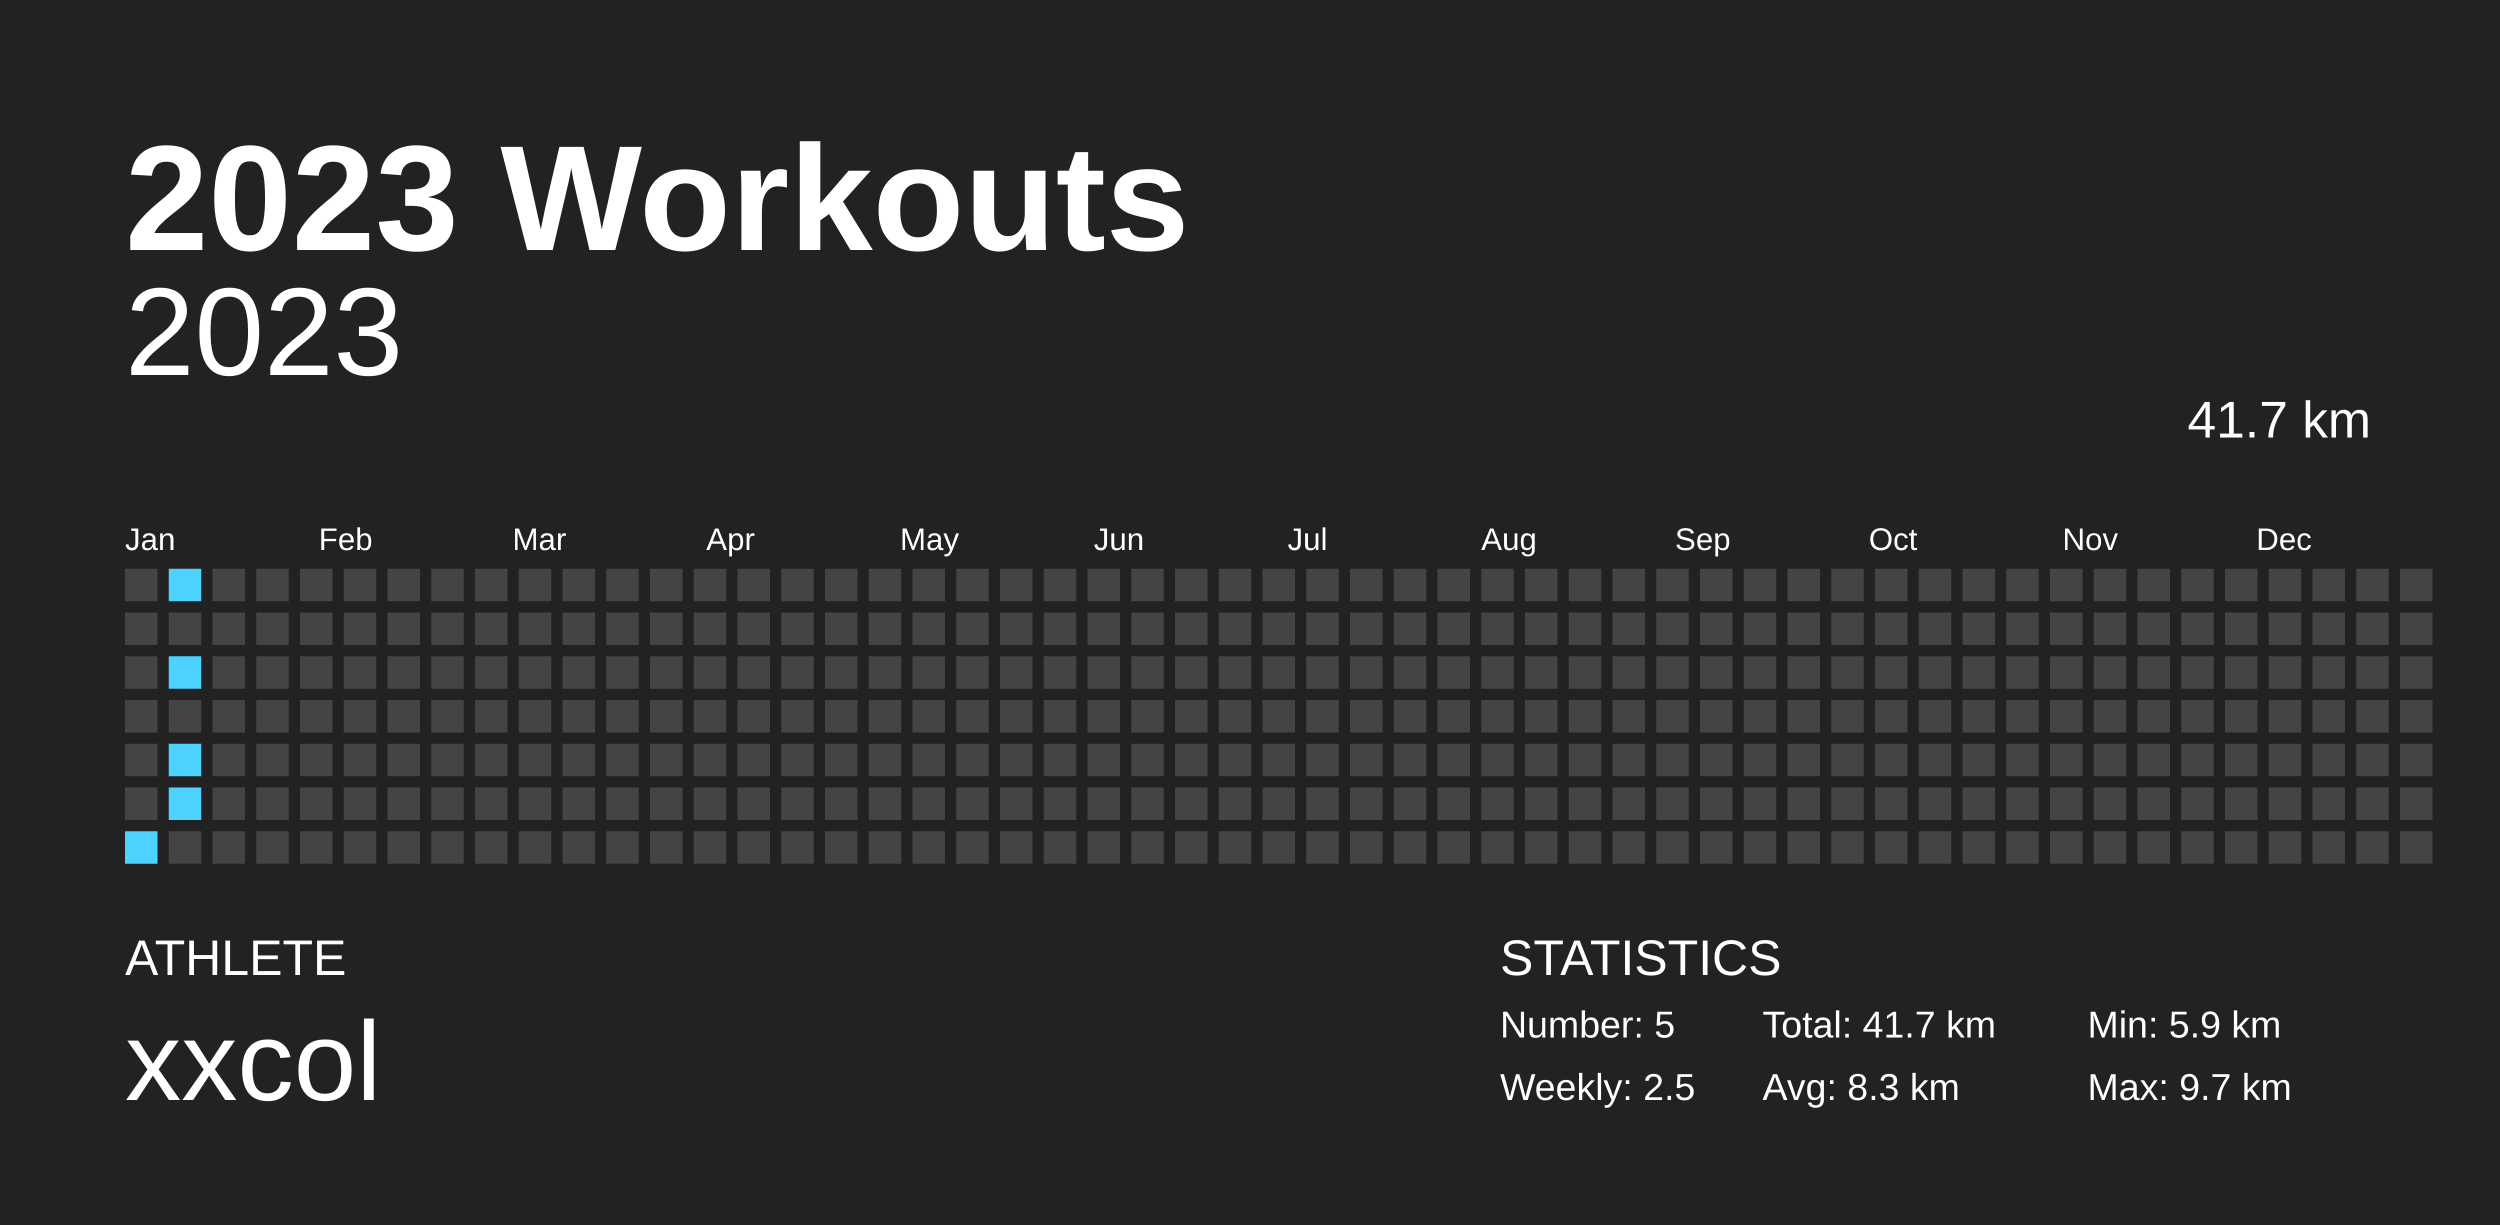
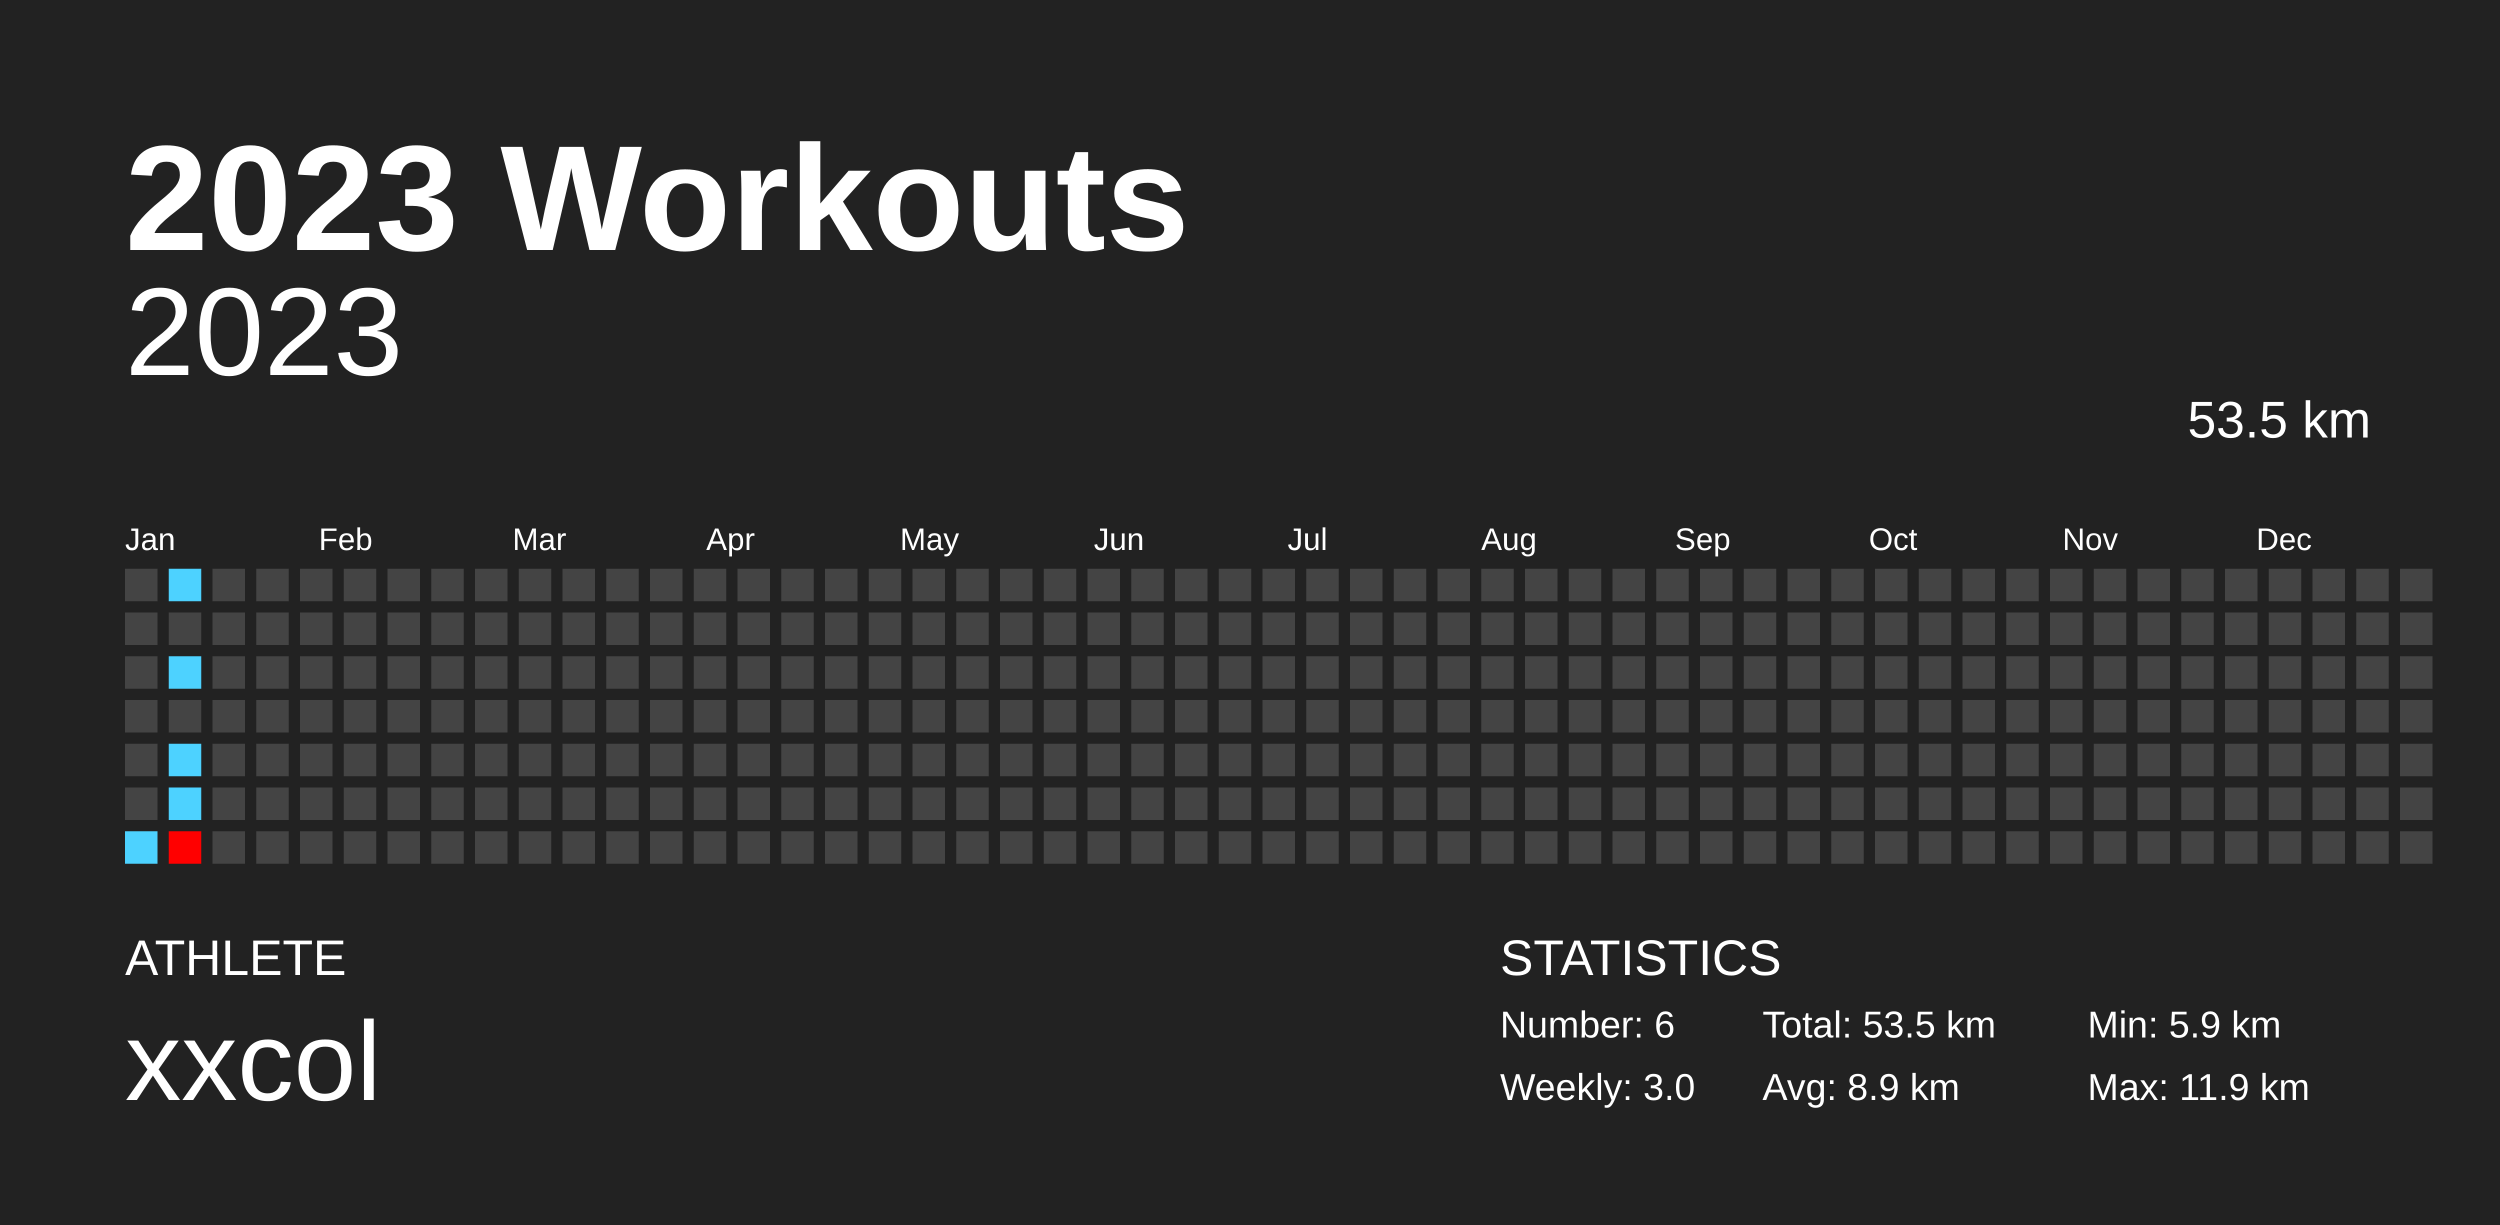
<svg xmlns="http://www.w3.org/2000/svg" baseProfile="full" height="98mm" version="1.1" viewBox="0,0,200,98" width="200mm">
  <defs />
  <rect fill="#222222" height="98" width="200" x="0" y="0" />
  <text fill="#FFFFFF" style="font-size:12px; font-family:Arial; font-weight:bold;" x="10" y="20">2023 Workouts</text>
  <text fill="#FFFFFF" style="font-size:4px; font-family:Arial" x="10" y="78">ATHLETE</text>
  <text fill="#FFFFFF" style="font-size:9px; font-family:Arial" x="10" y="88">xxcol</text>
  <text fill="#FFFFFF" style="font-size:4px; font-family:Arial" x="120" y="78">STATISTICS</text>
-   <text fill="#FFFFFF" style="font-size:3px; font-family:Arial" x="120" y="83">Number: 5</text>
-   <text fill="#FFFFFF" style="font-size:3px; font-family:Arial" x="120" y="88">Weekly: 2.5</text>
-   <text fill="#FFFFFF" style="font-size:3px; font-family:Arial" x="141" y="83">Total: 41.7 km</text>
-   <text fill="#FFFFFF" style="font-size:3px; font-family:Arial" x="141" y="88">Avg: 8.3 km</text>
+   <text fill="#FFFFFF" style="font-size:3px; font-family:Arial" x="120" y="83">Number: 6</text>
+   <text fill="#FFFFFF" style="font-size:3px; font-family:Arial" x="120" y="88">Weekly: 3.0</text>
+   <text fill="#FFFFFF" style="font-size:3px; font-family:Arial" x="141" y="83">Total: 53.5 km</text>
+   <text fill="#FFFFFF" style="font-size:3px; font-family:Arial" x="141" y="88">Avg: 8.9 km</text>
  <text fill="#FFFFFF" style="font-size:3px; font-family:Arial" x="167" y="83">Min: 5.9 km</text>
-   <text fill="#FFFFFF" style="font-size:3px; font-family:Arial" x="167" y="88">Max: 9.7 km</text>
+   <text fill="#FFFFFF" style="font-size:3px; font-family:Arial" x="167" y="88">Max: 11.9 km</text>
  <text alignment-baseline="hanging" fill="#FFFFFF" style="font-size:10.0px; font-family:Arial;" x="10" y="30">2023</text>
-   <text alignment-baseline="hanging" fill="#FFFFFF" style="font-size:4.125px; font-family:Arial;" x="175" y="35">41.7 km</text>
+   <text alignment-baseline="hanging" fill="#FFFFFF" style="font-size:4.125px; font-family:Arial;" x="175" y="35">53.5 km</text>
  <text fill="#FFFFFF" style="font-size:2.5px; font-family:Arial" x="10.0" y="44">Jan</text>
  <text fill="#FFFFFF" style="font-size:2.5px; font-family:Arial" x="25.5" y="44">Feb</text>
  <text fill="#FFFFFF" style="font-size:2.5px; font-family:Arial" x="41.0" y="44">Mar</text>
  <text fill="#FFFFFF" style="font-size:2.5px; font-family:Arial" x="56.5" y="44">Apr</text>
  <text fill="#FFFFFF" style="font-size:2.5px; font-family:Arial" x="72.0" y="44">May</text>
  <text fill="#FFFFFF" style="font-size:2.5px; font-family:Arial" x="87.5" y="44">Jun</text>
  <text fill="#FFFFFF" style="font-size:2.5px; font-family:Arial" x="103.0" y="44">Jul</text>
  <text fill="#FFFFFF" style="font-size:2.5px; font-family:Arial" x="118.5" y="44">Aug</text>
  <text fill="#FFFFFF" style="font-size:2.5px; font-family:Arial" x="134.0" y="44">Sep</text>
  <text fill="#FFFFFF" style="font-size:2.5px; font-family:Arial" x="149.5" y="44">Oct</text>
  <text fill="#FFFFFF" style="font-size:2.5px; font-family:Arial" x="165.0" y="44">Nov</text>
  <text fill="#FFFFFF" style="font-size:2.5px; font-family:Arial" x="180.5" y="44">Dec</text>
  <rect fill="#444444" height="2.6" width="2.6" x="10.0" y="45.5" />
  <rect fill="#444444" height="2.6" width="2.6" x="10.0" y="49.0" />
  <rect fill="#444444" height="2.6" width="2.6" x="10.0" y="52.5" />
  <rect fill="#444444" height="2.6" width="2.6" x="10.0" y="56.0" />
  <rect fill="#444444" height="2.6" width="2.6" x="10.0" y="59.5" />
  <rect fill="#444444" height="2.6" width="2.6" x="10.0" y="63.0" />
  <rect fill="#4dd2ff" height="2.6" width="2.6" x="10.0" y="66.5" />
  <rect fill="#4dd2ff" height="2.6" width="2.6" x="13.5" y="45.5" />
  <rect fill="#444444" height="2.6" width="2.6" x="13.5" y="49.0" />
  <rect fill="#4dd2ff" height="2.6" width="2.6" x="13.5" y="52.5" />
  <rect fill="#444444" height="2.6" width="2.6" x="13.5" y="56.0" />
  <rect fill="#4dd2ff" height="2.6" width="2.6" x="13.5" y="59.5" />
  <rect fill="#4dd2ff" height="2.6" width="2.6" x="13.5" y="63.0" />
-   <rect fill="#444444" height="2.6" width="2.6" x="13.5" y="66.5" />
+   <rect fill="#ff0000" height="2.6" width="2.6" x="13.5" y="66.5" />
  <rect fill="#444444" height="2.6" width="2.6" x="17.0" y="45.5" />
  <rect fill="#444444" height="2.6" width="2.6" x="17.0" y="49.0" />
  <rect fill="#444444" height="2.6" width="2.6" x="17.0" y="52.5" />
  <rect fill="#444444" height="2.6" width="2.6" x="17.0" y="56.0" />
  <rect fill="#444444" height="2.6" width="2.6" x="17.0" y="59.5" />
  <rect fill="#444444" height="2.6" width="2.6" x="17.0" y="63.0" />
  <rect fill="#444444" height="2.6" width="2.6" x="17.0" y="66.5" />
  <rect fill="#444444" height="2.6" width="2.6" x="20.5" y="45.5" />
  <rect fill="#444444" height="2.6" width="2.6" x="20.5" y="49.0" />
  <rect fill="#444444" height="2.6" width="2.6" x="20.5" y="52.5" />
  <rect fill="#444444" height="2.6" width="2.6" x="20.5" y="56.0" />
  <rect fill="#444444" height="2.6" width="2.6" x="20.5" y="59.5" />
  <rect fill="#444444" height="2.6" width="2.6" x="20.5" y="63.0" />
  <rect fill="#444444" height="2.6" width="2.6" x="20.5" y="66.5" />
  <rect fill="#444444" height="2.6" width="2.6" x="24.0" y="45.5" />
  <rect fill="#444444" height="2.6" width="2.6" x="24.0" y="49.0" />
  <rect fill="#444444" height="2.6" width="2.6" x="24.0" y="52.5" />
  <rect fill="#444444" height="2.6" width="2.6" x="24.0" y="56.0" />
  <rect fill="#444444" height="2.6" width="2.6" x="24.0" y="59.5" />
  <rect fill="#444444" height="2.6" width="2.6" x="24.0" y="63.0" />
  <rect fill="#444444" height="2.6" width="2.6" x="24.0" y="66.5" />
  <rect fill="#444444" height="2.6" width="2.6" x="27.5" y="45.5" />
  <rect fill="#444444" height="2.6" width="2.6" x="27.5" y="49.0" />
  <rect fill="#444444" height="2.6" width="2.6" x="27.5" y="52.5" />
  <rect fill="#444444" height="2.6" width="2.6" x="27.5" y="56.0" />
  <rect fill="#444444" height="2.6" width="2.6" x="27.5" y="59.5" />
  <rect fill="#444444" height="2.6" width="2.6" x="27.5" y="63.0" />
  <rect fill="#444444" height="2.6" width="2.6" x="27.5" y="66.5" />
  <rect fill="#444444" height="2.6" width="2.6" x="31.0" y="45.5" />
  <rect fill="#444444" height="2.6" width="2.6" x="31.0" y="49.0" />
  <rect fill="#444444" height="2.6" width="2.6" x="31.0" y="52.5" />
  <rect fill="#444444" height="2.6" width="2.6" x="31.0" y="56.0" />
  <rect fill="#444444" height="2.6" width="2.6" x="31.0" y="59.5" />
  <rect fill="#444444" height="2.6" width="2.6" x="31.0" y="63.0" />
  <rect fill="#444444" height="2.6" width="2.6" x="31.0" y="66.5" />
  <rect fill="#444444" height="2.6" width="2.6" x="34.5" y="45.5" />
  <rect fill="#444444" height="2.6" width="2.6" x="34.5" y="49.0" />
  <rect fill="#444444" height="2.6" width="2.6" x="34.5" y="52.5" />
  <rect fill="#444444" height="2.6" width="2.6" x="34.5" y="56.0" />
  <rect fill="#444444" height="2.6" width="2.6" x="34.5" y="59.5" />
  <rect fill="#444444" height="2.6" width="2.6" x="34.5" y="63.0" />
  <rect fill="#444444" height="2.6" width="2.6" x="34.5" y="66.5" />
  <rect fill="#444444" height="2.6" width="2.6" x="38.0" y="45.5" />
  <rect fill="#444444" height="2.6" width="2.6" x="38.0" y="49.0" />
  <rect fill="#444444" height="2.6" width="2.6" x="38.0" y="52.5" />
  <rect fill="#444444" height="2.6" width="2.6" x="38.0" y="56.0" />
  <rect fill="#444444" height="2.6" width="2.6" x="38.0" y="59.5" />
  <rect fill="#444444" height="2.6" width="2.6" x="38.0" y="63.0" />
  <rect fill="#444444" height="2.6" width="2.6" x="38.0" y="66.5" />
  <rect fill="#444444" height="2.6" width="2.6" x="41.5" y="45.5" />
  <rect fill="#444444" height="2.6" width="2.6" x="41.5" y="49.0" />
  <rect fill="#444444" height="2.6" width="2.6" x="41.5" y="52.5" />
  <rect fill="#444444" height="2.6" width="2.6" x="41.5" y="56.0" />
  <rect fill="#444444" height="2.6" width="2.6" x="41.5" y="59.5" />
  <rect fill="#444444" height="2.6" width="2.6" x="41.5" y="63.0" />
  <rect fill="#444444" height="2.6" width="2.6" x="41.5" y="66.5" />
  <rect fill="#444444" height="2.6" width="2.6" x="45.0" y="45.5" />
  <rect fill="#444444" height="2.6" width="2.6" x="45.0" y="49.0" />
  <rect fill="#444444" height="2.6" width="2.6" x="45.0" y="52.5" />
  <rect fill="#444444" height="2.6" width="2.6" x="45.0" y="56.0" />
  <rect fill="#444444" height="2.6" width="2.6" x="45.0" y="59.5" />
  <rect fill="#444444" height="2.6" width="2.6" x="45.0" y="63.0" />
  <rect fill="#444444" height="2.6" width="2.6" x="45.0" y="66.5" />
  <rect fill="#444444" height="2.6" width="2.6" x="48.5" y="45.5" />
  <rect fill="#444444" height="2.6" width="2.6" x="48.5" y="49.0" />
  <rect fill="#444444" height="2.6" width="2.6" x="48.5" y="52.5" />
  <rect fill="#444444" height="2.6" width="2.6" x="48.5" y="56.0" />
  <rect fill="#444444" height="2.6" width="2.6" x="48.5" y="59.5" />
  <rect fill="#444444" height="2.6" width="2.6" x="48.5" y="63.0" />
  <rect fill="#444444" height="2.6" width="2.6" x="48.5" y="66.5" />
  <rect fill="#444444" height="2.6" width="2.6" x="52.0" y="45.5" />
  <rect fill="#444444" height="2.6" width="2.6" x="52.0" y="49.0" />
  <rect fill="#444444" height="2.6" width="2.6" x="52.0" y="52.5" />
  <rect fill="#444444" height="2.6" width="2.6" x="52.0" y="56.0" />
  <rect fill="#444444" height="2.6" width="2.6" x="52.0" y="59.5" />
  <rect fill="#444444" height="2.6" width="2.6" x="52.0" y="63.0" />
  <rect fill="#444444" height="2.6" width="2.6" x="52.0" y="66.5" />
  <rect fill="#444444" height="2.6" width="2.6" x="55.5" y="45.5" />
  <rect fill="#444444" height="2.6" width="2.6" x="55.5" y="49.0" />
  <rect fill="#444444" height="2.6" width="2.6" x="55.5" y="52.5" />
  <rect fill="#444444" height="2.6" width="2.6" x="55.5" y="56.0" />
  <rect fill="#444444" height="2.6" width="2.6" x="55.5" y="59.5" />
  <rect fill="#444444" height="2.6" width="2.6" x="55.5" y="63.0" />
  <rect fill="#444444" height="2.6" width="2.6" x="55.5" y="66.5" />
  <rect fill="#444444" height="2.6" width="2.6" x="59.0" y="45.5" />
  <rect fill="#444444" height="2.6" width="2.6" x="59.0" y="49.0" />
  <rect fill="#444444" height="2.6" width="2.6" x="59.0" y="52.5" />
  <rect fill="#444444" height="2.6" width="2.6" x="59.0" y="56.0" />
  <rect fill="#444444" height="2.6" width="2.6" x="59.0" y="59.5" />
  <rect fill="#444444" height="2.6" width="2.6" x="59.0" y="63.0" />
  <rect fill="#444444" height="2.6" width="2.6" x="59.0" y="66.5" />
  <rect fill="#444444" height="2.6" width="2.6" x="62.5" y="45.5" />
  <rect fill="#444444" height="2.6" width="2.6" x="62.5" y="49.0" />
  <rect fill="#444444" height="2.6" width="2.6" x="62.5" y="52.5" />
  <rect fill="#444444" height="2.6" width="2.6" x="62.5" y="56.0" />
  <rect fill="#444444" height="2.6" width="2.6" x="62.5" y="59.5" />
  <rect fill="#444444" height="2.6" width="2.6" x="62.5" y="63.0" />
  <rect fill="#444444" height="2.6" width="2.6" x="62.5" y="66.5" />
  <rect fill="#444444" height="2.6" width="2.6" x="66.0" y="45.5" />
  <rect fill="#444444" height="2.6" width="2.6" x="66.0" y="49.0" />
  <rect fill="#444444" height="2.6" width="2.6" x="66.0" y="52.5" />
  <rect fill="#444444" height="2.6" width="2.6" x="66.0" y="56.0" />
  <rect fill="#444444" height="2.6" width="2.6" x="66.0" y="59.5" />
  <rect fill="#444444" height="2.6" width="2.6" x="66.0" y="63.0" />
  <rect fill="#444444" height="2.6" width="2.6" x="66.0" y="66.5" />
  <rect fill="#444444" height="2.6" width="2.6" x="69.5" y="45.5" />
  <rect fill="#444444" height="2.6" width="2.6" x="69.5" y="49.0" />
  <rect fill="#444444" height="2.6" width="2.6" x="69.5" y="52.5" />
  <rect fill="#444444" height="2.6" width="2.6" x="69.5" y="56.0" />
  <rect fill="#444444" height="2.6" width="2.6" x="69.5" y="59.5" />
  <rect fill="#444444" height="2.6" width="2.6" x="69.5" y="63.0" />
  <rect fill="#444444" height="2.6" width="2.6" x="69.5" y="66.5" />
  <rect fill="#444444" height="2.6" width="2.6" x="73.0" y="45.5" />
  <rect fill="#444444" height="2.6" width="2.6" x="73.0" y="49.0" />
  <rect fill="#444444" height="2.6" width="2.6" x="73.0" y="52.5" />
  <rect fill="#444444" height="2.6" width="2.6" x="73.0" y="56.0" />
  <rect fill="#444444" height="2.6" width="2.6" x="73.0" y="59.5" />
  <rect fill="#444444" height="2.6" width="2.6" x="73.0" y="63.0" />
  <rect fill="#444444" height="2.6" width="2.6" x="73.0" y="66.5" />
  <rect fill="#444444" height="2.6" width="2.6" x="76.5" y="45.5" />
  <rect fill="#444444" height="2.6" width="2.6" x="76.5" y="49.0" />
  <rect fill="#444444" height="2.6" width="2.6" x="76.5" y="52.5" />
  <rect fill="#444444" height="2.6" width="2.6" x="76.5" y="56.0" />
  <rect fill="#444444" height="2.6" width="2.6" x="76.5" y="59.5" />
  <rect fill="#444444" height="2.6" width="2.6" x="76.5" y="63.0" />
  <rect fill="#444444" height="2.6" width="2.6" x="76.5" y="66.5" />
  <rect fill="#444444" height="2.6" width="2.6" x="80.0" y="45.5" />
  <rect fill="#444444" height="2.6" width="2.6" x="80.0" y="49.0" />
  <rect fill="#444444" height="2.6" width="2.6" x="80.0" y="52.5" />
  <rect fill="#444444" height="2.6" width="2.6" x="80.0" y="56.0" />
  <rect fill="#444444" height="2.6" width="2.6" x="80.0" y="59.5" />
  <rect fill="#444444" height="2.6" width="2.6" x="80.0" y="63.0" />
  <rect fill="#444444" height="2.6" width="2.6" x="80.0" y="66.5" />
  <rect fill="#444444" height="2.6" width="2.6" x="83.5" y="45.5" />
  <rect fill="#444444" height="2.6" width="2.6" x="83.5" y="49.0" />
  <rect fill="#444444" height="2.6" width="2.6" x="83.5" y="52.5" />
  <rect fill="#444444" height="2.6" width="2.6" x="83.5" y="56.0" />
  <rect fill="#444444" height="2.6" width="2.6" x="83.5" y="59.5" />
  <rect fill="#444444" height="2.6" width="2.6" x="83.5" y="63.0" />
  <rect fill="#444444" height="2.6" width="2.6" x="83.5" y="66.5" />
  <rect fill="#444444" height="2.6" width="2.6" x="87.0" y="45.5" />
  <rect fill="#444444" height="2.6" width="2.6" x="87.0" y="49.0" />
  <rect fill="#444444" height="2.6" width="2.6" x="87.0" y="52.5" />
  <rect fill="#444444" height="2.6" width="2.6" x="87.0" y="56.0" />
  <rect fill="#444444" height="2.6" width="2.6" x="87.0" y="59.5" />
  <rect fill="#444444" height="2.6" width="2.6" x="87.0" y="63.0" />
  <rect fill="#444444" height="2.6" width="2.6" x="87.0" y="66.5" />
  <rect fill="#444444" height="2.6" width="2.6" x="90.5" y="45.5" />
  <rect fill="#444444" height="2.6" width="2.6" x="90.5" y="49.0" />
  <rect fill="#444444" height="2.6" width="2.6" x="90.5" y="52.5" />
  <rect fill="#444444" height="2.6" width="2.6" x="90.5" y="56.0" />
  <rect fill="#444444" height="2.6" width="2.6" x="90.5" y="59.5" />
  <rect fill="#444444" height="2.6" width="2.6" x="90.5" y="63.0" />
  <rect fill="#444444" height="2.6" width="2.6" x="90.5" y="66.5" />
  <rect fill="#444444" height="2.6" width="2.6" x="94.0" y="45.5" />
  <rect fill="#444444" height="2.6" width="2.6" x="94.0" y="49.0" />
  <rect fill="#444444" height="2.6" width="2.6" x="94.0" y="52.5" />
  <rect fill="#444444" height="2.6" width="2.6" x="94.0" y="56.0" />
  <rect fill="#444444" height="2.6" width="2.6" x="94.0" y="59.5" />
  <rect fill="#444444" height="2.6" width="2.6" x="94.0" y="63.0" />
  <rect fill="#444444" height="2.6" width="2.6" x="94.0" y="66.5" />
  <rect fill="#444444" height="2.6" width="2.6" x="97.5" y="45.5" />
  <rect fill="#444444" height="2.6" width="2.6" x="97.5" y="49.0" />
  <rect fill="#444444" height="2.6" width="2.6" x="97.5" y="52.5" />
  <rect fill="#444444" height="2.6" width="2.6" x="97.5" y="56.0" />
  <rect fill="#444444" height="2.6" width="2.6" x="97.5" y="59.5" />
  <rect fill="#444444" height="2.6" width="2.6" x="97.5" y="63.0" />
  <rect fill="#444444" height="2.6" width="2.6" x="97.5" y="66.5" />
  <rect fill="#444444" height="2.6" width="2.6" x="101.0" y="45.5" />
  <rect fill="#444444" height="2.6" width="2.6" x="101.0" y="49.0" />
  <rect fill="#444444" height="2.6" width="2.6" x="101.0" y="52.5" />
  <rect fill="#444444" height="2.6" width="2.6" x="101.0" y="56.0" />
  <rect fill="#444444" height="2.6" width="2.6" x="101.0" y="59.5" />
  <rect fill="#444444" height="2.6" width="2.6" x="101.0" y="63.0" />
  <rect fill="#444444" height="2.6" width="2.6" x="101.0" y="66.5" />
  <rect fill="#444444" height="2.6" width="2.6" x="104.5" y="45.5" />
  <rect fill="#444444" height="2.6" width="2.6" x="104.5" y="49.0" />
  <rect fill="#444444" height="2.6" width="2.6" x="104.5" y="52.5" />
  <rect fill="#444444" height="2.6" width="2.6" x="104.5" y="56.0" />
  <rect fill="#444444" height="2.6" width="2.6" x="104.5" y="59.5" />
  <rect fill="#444444" height="2.6" width="2.6" x="104.5" y="63.0" />
  <rect fill="#444444" height="2.6" width="2.6" x="104.5" y="66.5" />
  <rect fill="#444444" height="2.6" width="2.6" x="108.0" y="45.5" />
  <rect fill="#444444" height="2.6" width="2.6" x="108.0" y="49.0" />
  <rect fill="#444444" height="2.6" width="2.6" x="108.0" y="52.5" />
  <rect fill="#444444" height="2.6" width="2.6" x="108.0" y="56.0" />
  <rect fill="#444444" height="2.6" width="2.6" x="108.0" y="59.5" />
  <rect fill="#444444" height="2.6" width="2.6" x="108.0" y="63.0" />
  <rect fill="#444444" height="2.6" width="2.6" x="108.0" y="66.5" />
  <rect fill="#444444" height="2.6" width="2.6" x="111.5" y="45.5" />
  <rect fill="#444444" height="2.6" width="2.6" x="111.5" y="49.0" />
  <rect fill="#444444" height="2.6" width="2.6" x="111.5" y="52.5" />
  <rect fill="#444444" height="2.6" width="2.6" x="111.5" y="56.0" />
  <rect fill="#444444" height="2.6" width="2.6" x="111.5" y="59.5" />
  <rect fill="#444444" height="2.6" width="2.6" x="111.5" y="63.0" />
  <rect fill="#444444" height="2.6" width="2.6" x="111.5" y="66.5" />
  <rect fill="#444444" height="2.6" width="2.6" x="115.0" y="45.5" />
  <rect fill="#444444" height="2.6" width="2.6" x="115.0" y="49.0" />
  <rect fill="#444444" height="2.6" width="2.6" x="115.0" y="52.5" />
  <rect fill="#444444" height="2.6" width="2.6" x="115.0" y="56.0" />
  <rect fill="#444444" height="2.6" width="2.6" x="115.0" y="59.5" />
  <rect fill="#444444" height="2.6" width="2.6" x="115.0" y="63.0" />
  <rect fill="#444444" height="2.6" width="2.6" x="115.0" y="66.5" />
  <rect fill="#444444" height="2.6" width="2.6" x="118.5" y="45.5" />
  <rect fill="#444444" height="2.6" width="2.6" x="118.5" y="49.0" />
  <rect fill="#444444" height="2.6" width="2.6" x="118.5" y="52.5" />
  <rect fill="#444444" height="2.6" width="2.6" x="118.5" y="56.0" />
  <rect fill="#444444" height="2.6" width="2.6" x="118.5" y="59.5" />
  <rect fill="#444444" height="2.6" width="2.6" x="118.5" y="63.0" />
  <rect fill="#444444" height="2.6" width="2.6" x="118.5" y="66.5" />
  <rect fill="#444444" height="2.6" width="2.6" x="122.0" y="45.5" />
  <rect fill="#444444" height="2.6" width="2.6" x="122.0" y="49.0" />
  <rect fill="#444444" height="2.6" width="2.6" x="122.0" y="52.5" />
  <rect fill="#444444" height="2.6" width="2.6" x="122.0" y="56.0" />
  <rect fill="#444444" height="2.6" width="2.6" x="122.0" y="59.5" />
  <rect fill="#444444" height="2.6" width="2.6" x="122.0" y="63.0" />
  <rect fill="#444444" height="2.6" width="2.6" x="122.0" y="66.5" />
  <rect fill="#444444" height="2.6" width="2.6" x="125.5" y="45.5" />
  <rect fill="#444444" height="2.6" width="2.6" x="125.5" y="49.0" />
  <rect fill="#444444" height="2.6" width="2.6" x="125.5" y="52.5" />
  <rect fill="#444444" height="2.6" width="2.6" x="125.5" y="56.0" />
  <rect fill="#444444" height="2.6" width="2.6" x="125.5" y="59.5" />
  <rect fill="#444444" height="2.6" width="2.6" x="125.5" y="63.0" />
  <rect fill="#444444" height="2.6" width="2.6" x="125.5" y="66.5" />
  <rect fill="#444444" height="2.6" width="2.6" x="129.0" y="45.5" />
  <rect fill="#444444" height="2.6" width="2.6" x="129.0" y="49.0" />
  <rect fill="#444444" height="2.6" width="2.6" x="129.0" y="52.5" />
  <rect fill="#444444" height="2.6" width="2.6" x="129.0" y="56.0" />
  <rect fill="#444444" height="2.6" width="2.6" x="129.0" y="59.5" />
  <rect fill="#444444" height="2.6" width="2.6" x="129.0" y="63.0" />
  <rect fill="#444444" height="2.6" width="2.6" x="129.0" y="66.5" />
  <rect fill="#444444" height="2.6" width="2.6" x="132.5" y="45.5" />
  <rect fill="#444444" height="2.6" width="2.6" x="132.5" y="49.0" />
  <rect fill="#444444" height="2.6" width="2.6" x="132.5" y="52.5" />
  <rect fill="#444444" height="2.6" width="2.6" x="132.5" y="56.0" />
  <rect fill="#444444" height="2.6" width="2.6" x="132.5" y="59.5" />
  <rect fill="#444444" height="2.6" width="2.6" x="132.5" y="63.0" />
  <rect fill="#444444" height="2.6" width="2.6" x="132.5" y="66.5" />
  <rect fill="#444444" height="2.6" width="2.6" x="136.0" y="45.5" />
  <rect fill="#444444" height="2.6" width="2.6" x="136.0" y="49.0" />
  <rect fill="#444444" height="2.6" width="2.6" x="136.0" y="52.5" />
  <rect fill="#444444" height="2.6" width="2.6" x="136.0" y="56.0" />
  <rect fill="#444444" height="2.6" width="2.6" x="136.0" y="59.5" />
  <rect fill="#444444" height="2.6" width="2.6" x="136.0" y="63.0" />
  <rect fill="#444444" height="2.6" width="2.6" x="136.0" y="66.5" />
  <rect fill="#444444" height="2.6" width="2.6" x="139.5" y="45.5" />
  <rect fill="#444444" height="2.6" width="2.6" x="139.5" y="49.0" />
  <rect fill="#444444" height="2.6" width="2.6" x="139.5" y="52.5" />
  <rect fill="#444444" height="2.6" width="2.6" x="139.5" y="56.0" />
  <rect fill="#444444" height="2.6" width="2.6" x="139.5" y="59.5" />
  <rect fill="#444444" height="2.6" width="2.6" x="139.5" y="63.0" />
  <rect fill="#444444" height="2.6" width="2.6" x="139.5" y="66.5" />
  <rect fill="#444444" height="2.6" width="2.6" x="143.0" y="45.5" />
  <rect fill="#444444" height="2.6" width="2.6" x="143.0" y="49.0" />
  <rect fill="#444444" height="2.6" width="2.6" x="143.0" y="52.5" />
  <rect fill="#444444" height="2.6" width="2.6" x="143.0" y="56.0" />
  <rect fill="#444444" height="2.6" width="2.6" x="143.0" y="59.5" />
  <rect fill="#444444" height="2.6" width="2.6" x="143.0" y="63.0" />
  <rect fill="#444444" height="2.6" width="2.6" x="143.0" y="66.5" />
  <rect fill="#444444" height="2.6" width="2.6" x="146.5" y="45.5" />
  <rect fill="#444444" height="2.6" width="2.6" x="146.5" y="49.0" />
  <rect fill="#444444" height="2.6" width="2.6" x="146.5" y="52.5" />
  <rect fill="#444444" height="2.6" width="2.6" x="146.5" y="56.0" />
  <rect fill="#444444" height="2.6" width="2.6" x="146.5" y="59.5" />
  <rect fill="#444444" height="2.6" width="2.6" x="146.5" y="63.0" />
  <rect fill="#444444" height="2.6" width="2.6" x="146.5" y="66.5" />
  <rect fill="#444444" height="2.6" width="2.6" x="150.0" y="45.5" />
  <rect fill="#444444" height="2.6" width="2.6" x="150.0" y="49.0" />
  <rect fill="#444444" height="2.6" width="2.6" x="150.0" y="52.5" />
  <rect fill="#444444" height="2.6" width="2.6" x="150.0" y="56.0" />
  <rect fill="#444444" height="2.6" width="2.6" x="150.0" y="59.5" />
  <rect fill="#444444" height="2.6" width="2.6" x="150.0" y="63.0" />
  <rect fill="#444444" height="2.6" width="2.6" x="150.0" y="66.5" />
  <rect fill="#444444" height="2.6" width="2.6" x="153.5" y="45.5" />
  <rect fill="#444444" height="2.6" width="2.6" x="153.5" y="49.0" />
  <rect fill="#444444" height="2.6" width="2.6" x="153.5" y="52.5" />
  <rect fill="#444444" height="2.6" width="2.6" x="153.5" y="56.0" />
  <rect fill="#444444" height="2.6" width="2.6" x="153.5" y="59.5" />
  <rect fill="#444444" height="2.6" width="2.6" x="153.5" y="63.0" />
  <rect fill="#444444" height="2.6" width="2.6" x="153.5" y="66.5" />
  <rect fill="#444444" height="2.6" width="2.6" x="157.0" y="45.5" />
  <rect fill="#444444" height="2.6" width="2.6" x="157.0" y="49.0" />
  <rect fill="#444444" height="2.6" width="2.6" x="157.0" y="52.5" />
  <rect fill="#444444" height="2.6" width="2.6" x="157.0" y="56.0" />
  <rect fill="#444444" height="2.6" width="2.6" x="157.0" y="59.5" />
  <rect fill="#444444" height="2.6" width="2.6" x="157.0" y="63.0" />
  <rect fill="#444444" height="2.6" width="2.6" x="157.0" y="66.5" />
  <rect fill="#444444" height="2.6" width="2.6" x="160.5" y="45.5" />
  <rect fill="#444444" height="2.6" width="2.6" x="160.5" y="49.0" />
  <rect fill="#444444" height="2.6" width="2.6" x="160.5" y="52.5" />
  <rect fill="#444444" height="2.6" width="2.6" x="160.5" y="56.0" />
  <rect fill="#444444" height="2.6" width="2.6" x="160.5" y="59.5" />
  <rect fill="#444444" height="2.6" width="2.6" x="160.5" y="63.0" />
  <rect fill="#444444" height="2.6" width="2.6" x="160.5" y="66.5" />
  <rect fill="#444444" height="2.6" width="2.6" x="164.0" y="45.5" />
  <rect fill="#444444" height="2.6" width="2.6" x="164.0" y="49.0" />
  <rect fill="#444444" height="2.6" width="2.6" x="164.0" y="52.5" />
  <rect fill="#444444" height="2.6" width="2.6" x="164.0" y="56.0" />
  <rect fill="#444444" height="2.6" width="2.6" x="164.0" y="59.5" />
  <rect fill="#444444" height="2.6" width="2.6" x="164.0" y="63.0" />
  <rect fill="#444444" height="2.6" width="2.6" x="164.0" y="66.5" />
  <rect fill="#444444" height="2.6" width="2.6" x="167.5" y="45.5" />
  <rect fill="#444444" height="2.6" width="2.6" x="167.5" y="49.0" />
  <rect fill="#444444" height="2.6" width="2.6" x="167.5" y="52.5" />
  <rect fill="#444444" height="2.6" width="2.6" x="167.5" y="56.0" />
  <rect fill="#444444" height="2.6" width="2.6" x="167.5" y="59.5" />
  <rect fill="#444444" height="2.6" width="2.6" x="167.5" y="63.0" />
  <rect fill="#444444" height="2.6" width="2.6" x="167.5" y="66.5" />
  <rect fill="#444444" height="2.6" width="2.6" x="171.0" y="45.5" />
  <rect fill="#444444" height="2.6" width="2.6" x="171.0" y="49.0" />
  <rect fill="#444444" height="2.6" width="2.6" x="171.0" y="52.5" />
  <rect fill="#444444" height="2.6" width="2.6" x="171.0" y="56.0" />
  <rect fill="#444444" height="2.6" width="2.6" x="171.0" y="59.5" />
  <rect fill="#444444" height="2.6" width="2.6" x="171.0" y="63.0" />
  <rect fill="#444444" height="2.6" width="2.6" x="171.0" y="66.5" />
  <rect fill="#444444" height="2.6" width="2.6" x="174.5" y="45.5" />
  <rect fill="#444444" height="2.6" width="2.6" x="174.5" y="49.0" />
  <rect fill="#444444" height="2.6" width="2.6" x="174.5" y="52.5" />
  <rect fill="#444444" height="2.6" width="2.6" x="174.5" y="56.0" />
  <rect fill="#444444" height="2.6" width="2.6" x="174.5" y="59.5" />
  <rect fill="#444444" height="2.6" width="2.6" x="174.5" y="63.0" />
  <rect fill="#444444" height="2.6" width="2.6" x="174.5" y="66.5" />
  <rect fill="#444444" height="2.6" width="2.6" x="178.0" y="45.5" />
  <rect fill="#444444" height="2.6" width="2.6" x="178.0" y="49.0" />
  <rect fill="#444444" height="2.6" width="2.6" x="178.0" y="52.5" />
  <rect fill="#444444" height="2.6" width="2.6" x="178.0" y="56.0" />
  <rect fill="#444444" height="2.6" width="2.6" x="178.0" y="59.5" />
  <rect fill="#444444" height="2.6" width="2.6" x="178.0" y="63.0" />
  <rect fill="#444444" height="2.6" width="2.6" x="178.0" y="66.5" />
  <rect fill="#444444" height="2.6" width="2.6" x="181.5" y="45.5" />
  <rect fill="#444444" height="2.6" width="2.6" x="181.5" y="49.0" />
  <rect fill="#444444" height="2.6" width="2.6" x="181.5" y="52.5" />
  <rect fill="#444444" height="2.6" width="2.6" x="181.5" y="56.0" />
  <rect fill="#444444" height="2.6" width="2.6" x="181.5" y="59.5" />
  <rect fill="#444444" height="2.6" width="2.6" x="181.5" y="63.0" />
  <rect fill="#444444" height="2.6" width="2.6" x="181.5" y="66.5" />
  <rect fill="#444444" height="2.6" width="2.6" x="185.0" y="45.5" />
  <rect fill="#444444" height="2.6" width="2.6" x="185.0" y="49.0" />
  <rect fill="#444444" height="2.6" width="2.6" x="185.0" y="52.5" />
  <rect fill="#444444" height="2.6" width="2.6" x="185.0" y="56.0" />
  <rect fill="#444444" height="2.6" width="2.6" x="185.0" y="59.5" />
  <rect fill="#444444" height="2.6" width="2.6" x="185.0" y="63.0" />
  <rect fill="#444444" height="2.6" width="2.6" x="185.0" y="66.5" />
  <rect fill="#444444" height="2.6" width="2.6" x="188.5" y="45.5" />
  <rect fill="#444444" height="2.6" width="2.6" x="188.5" y="49.0" />
  <rect fill="#444444" height="2.6" width="2.6" x="188.5" y="52.5" />
  <rect fill="#444444" height="2.6" width="2.6" x="188.5" y="56.0" />
  <rect fill="#444444" height="2.6" width="2.6" x="188.5" y="59.5" />
  <rect fill="#444444" height="2.6" width="2.6" x="188.5" y="63.0" />
  <rect fill="#444444" height="2.6" width="2.6" x="188.5" y="66.5" />
  <rect fill="#444444" height="2.6" width="2.6" x="192.0" y="45.5" />
  <rect fill="#444444" height="2.6" width="2.6" x="192.0" y="49.0" />
  <rect fill="#444444" height="2.6" width="2.6" x="192.0" y="52.5" />
  <rect fill="#444444" height="2.6" width="2.6" x="192.0" y="56.0" />
  <rect fill="#444444" height="2.6" width="2.6" x="192.0" y="59.5" />
  <rect fill="#444444" height="2.6" width="2.6" x="192.0" y="63.0" />
  <rect fill="#444444" height="2.6" width="2.6" x="192.0" y="66.5" />
</svg>
